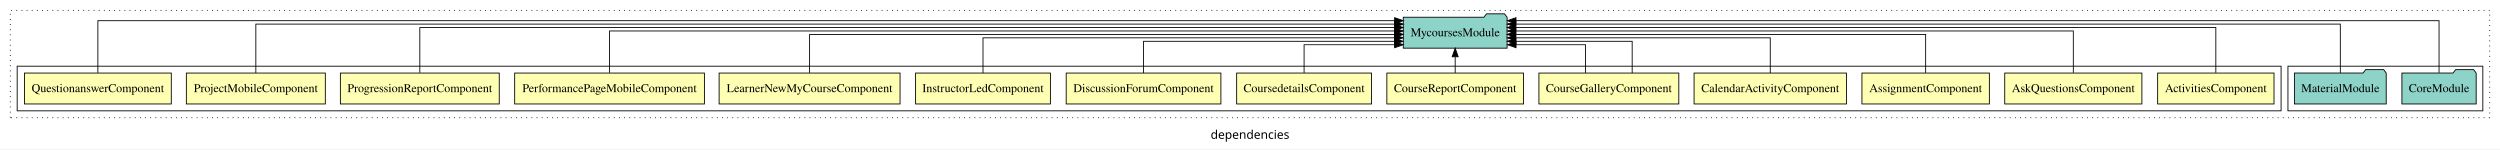
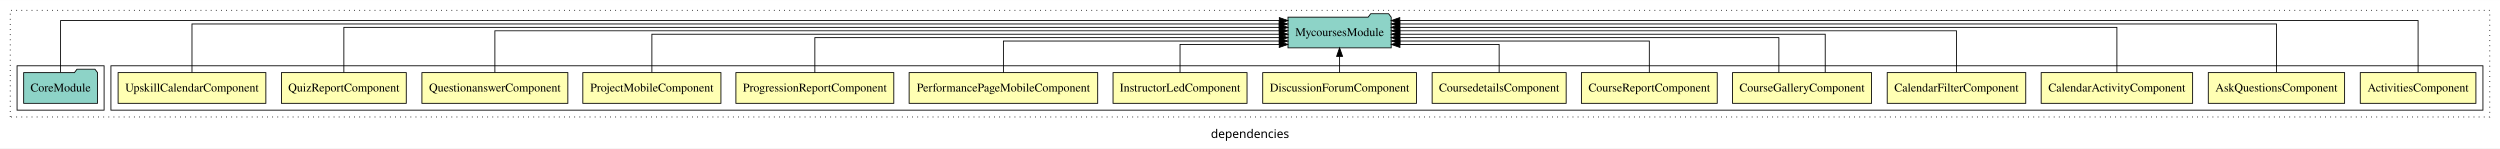
- <svg xmlns="http://www.w3.org/2000/svg" width="2912pt" height="174pt" viewBox="0.00 0.00 2912.00 173.80">
+ <svg xmlns="http://www.w3.org/2000/svg" width="2930pt" height="174pt" viewBox="0.00 0.00 2930.00 173.80">
  <g id="graph0" class="graph" transform="scale(1 1) rotate(0) translate(4 169.8)">
-     <polygon fill="white" stroke="transparent" points="-4,4 -4,-169.8 2908,-169.8 2908,4 -4,4" />
-     <text text-anchor="middle" x="1452" y="-8.2" font-family="sans-serif" font-size="14.00">dependencies</text>
+     <polygon fill="white" stroke="transparent" points="-4,4 -4,-169.8 2926,-169.8 2926,4 -4,4" />
+     <text text-anchor="middle" x="1461" y="-8.2" font-family="sans-serif" font-size="14.00">dependencies</text>
    <g id="clust1" class="cluster">
-       <polygon fill="none" stroke="black" stroke-dasharray="1,5" points="8,-32.8 8,-157.8 2896,-157.8 2896,-32.8 8,-32.8" />
-     </g>
-     <g id="clust17" class="cluster">
-       <polygon fill="none" stroke="black" points="2661,-40.8 2661,-92.8 2888,-92.8 2888,-40.8 2661,-40.8" />
+       <polygon fill="none" stroke="black" stroke-dasharray="1,5" points="8,-32.8 8,-157.8 2914,-157.8 2914,-32.8 8,-32.8" />
    </g>
    <g id="clust2" class="cluster">
-       <polygon fill="none" stroke="black" points="16,-40.8 16,-92.8 2653,-92.8 2653,-40.8 16,-40.8" />
+       <polygon fill="none" stroke="black" points="126,-40.8 126,-92.8 2906,-92.8 2906,-40.8 126,-40.8" />
+     </g>
+     <g id="clust18" class="cluster">
+       <polygon fill="none" stroke="black" points="16,-40.8 16,-92.8 118,-92.8 118,-40.8 16,-40.8" />
    </g>
    <g id="node1" class="node">
-       <polygon fill="#ffffb3" stroke="black" points="2644.77,-84.8 2509.23,-84.8 2509.23,-48.8 2644.77,-48.8 2644.77,-84.8" />
-       <text text-anchor="middle" x="2577" y="-62.6" font-family="Times,serif" font-size="14.00">ActivitiesComponent</text>
+       <polygon fill="#ffffb3" stroke="black" points="2897.77,-84.8 2762.23,-84.8 2762.23,-48.8 2897.77,-48.8 2897.77,-84.8" />
+       <text text-anchor="middle" x="2830" y="-62.6" font-family="Times,serif" font-size="14.00">ActivitiesComponent</text>
+     </g>
+     <g id="node16" class="node">
+       <polygon fill="#8dd3c7" stroke="black" points="1626.47,-149.8 1623.47,-153.8 1602.47,-153.8 1599.47,-149.8 1505.53,-149.8 1505.53,-113.8 1626.47,-113.8 1626.47,-149.8" />
+       <text text-anchor="middle" x="1566" y="-127.6" font-family="Times,serif" font-size="14.00">MycoursesModule</text>
+     </g>
+     <g id="edge1" class="edge">
+       <path fill="none" stroke="black" d="M2830,-85.12C2830,-108.46 2830,-145.8 2830,-145.8 2830,-145.8 1636.54,-145.8 1636.54,-145.8" />
+       <polygon fill="black" stroke="black" points="1636.54,-142.3 1626.54,-145.8 1636.54,-149.3 1636.54,-142.3" />
+     </g>
+     <g id="node2" class="node">
+       <polygon fill="#ffffb3" stroke="black" points="2743.88,-84.8 2584.12,-84.8 2584.12,-48.8 2743.88,-48.8 2743.88,-84.8" />
+       <text text-anchor="middle" x="2664" y="-62.6" font-family="Times,serif" font-size="14.00">AskQuestionsComponent</text>
+     </g>
+     <g id="edge2" class="edge">
+       <path fill="none" stroke="black" d="M2664,-84.96C2664,-107.15 2664,-141.8 2664,-141.8 2664,-141.8 1636.6,-141.8 1636.6,-141.8" />
+       <polygon fill="black" stroke="black" points="1636.6,-138.3 1626.6,-141.8 1636.6,-145.3 1636.6,-138.3" />
+     </g>
+     <g id="node3" class="node">
+       <polygon fill="#ffffb3" stroke="black" points="2565.75,-84.8 2388.25,-84.8 2388.25,-48.8 2565.75,-48.8 2565.75,-84.8" />
+       <text text-anchor="middle" x="2477" y="-62.6" font-family="Times,serif" font-size="14.00">CalendarActivityComponent</text>
+     </g>
+     <g id="edge3" class="edge">
+       <path fill="none" stroke="black" d="M2477,-85.08C2477,-106.12 2477,-137.8 2477,-137.8 2477,-137.8 1636.48,-137.8 1636.48,-137.8" />
+       <polygon fill="black" stroke="black" points="1636.48,-134.3 1626.48,-137.8 1636.48,-141.3 1636.48,-134.3" />
+     </g>
+     <g id="node4" class="node">
+       <polygon fill="#ffffb3" stroke="black" points="2370.19,-84.8 2207.81,-84.8 2207.81,-48.8 2370.19,-48.8 2370.19,-84.8" />
+       <text text-anchor="middle" x="2289" y="-62.6" font-family="Times,serif" font-size="14.00">CalendarFilterComponent</text>
+     </g>
+     <g id="edge4" class="edge">
+       <path fill="none" stroke="black" d="M2289,-85.11C2289,-104.95 2289,-133.8 2289,-133.8 2289,-133.8 1636.71,-133.8 1636.71,-133.8" />
+       <polygon fill="black" stroke="black" points="1636.71,-130.3 1626.71,-133.8 1636.71,-137.3 1636.71,-130.3" />
+     </g>
+     <g id="node5" class="node">
+       <polygon fill="#ffffb3" stroke="black" points="2189.47,-84.8 2026.53,-84.8 2026.53,-48.8 2189.47,-48.8 2189.47,-84.8" />
+       <text text-anchor="middle" x="2108" y="-62.6" font-family="Times,serif" font-size="14.00">CourseGalleryComponent</text>
+     </g>
+     <g id="edge5" class="edge">
+       <path fill="none" stroke="black" d="M2080.84,-84.82C2080.84,-102.17 2080.84,-125.8 2080.84,-125.8 2080.84,-125.8 1636.57,-125.8 1636.57,-125.8" />
+       <polygon fill="black" stroke="black" points="1636.57,-122.3 1626.57,-125.8 1636.57,-129.3 1636.57,-122.3" />
+     </g>
+     <g id="edge6" class="edge">
+       <path fill="none" stroke="black" d="M2135.16,-85.02C2135.16,-103.63 2135.16,-129.8 2135.16,-129.8 2135.16,-129.8 1636.64,-129.8 1636.64,-129.8" />
+       <polygon fill="black" stroke="black" points="1636.64,-126.3 1626.64,-129.8 1636.64,-133.3 1636.64,-126.3" />
+     </g>
+     <g id="node6" class="node">
+       <polygon fill="#ffffb3" stroke="black" points="2008.59,-84.8 1849.41,-84.8 1849.41,-48.8 2008.59,-48.8 2008.59,-84.8" />
+       <text text-anchor="middle" x="1929" y="-62.6" font-family="Times,serif" font-size="14.00">CourseReportComponent</text>
+     </g>
+     <g id="edge7" class="edge">
+       <path fill="none" stroke="black" d="M1929,-84.81C1929,-100.85 1929,-121.8 1929,-121.8 1929,-121.8 1636.76,-121.8 1636.76,-121.8" />
+       <polygon fill="black" stroke="black" points="1636.76,-118.3 1626.76,-121.8 1636.76,-125.3 1636.76,-118.3" />
+     </g>
+     <g id="node7" class="node">
+       <polygon fill="#ffffb3" stroke="black" points="1831.54,-84.8 1674.46,-84.8 1674.46,-48.8 1831.54,-48.8 1831.54,-84.8" />
+       <text text-anchor="middle" x="1753" y="-62.6" font-family="Times,serif" font-size="14.00">CoursedetailsComponent</text>
+     </g>
+     <g id="edge8" class="edge">
+       <path fill="none" stroke="black" d="M1753,-84.92C1753,-99.58 1753,-117.8 1753,-117.8 1753,-117.8 1636.71,-117.8 1636.71,-117.8" />
+       <polygon fill="black" stroke="black" points="1636.71,-114.3 1626.71,-117.8 1636.71,-121.3 1636.71,-114.3" />
+     </g>
+     <g id="node8" class="node">
+       <polygon fill="#ffffb3" stroke="black" points="1656.1,-84.8 1475.9,-84.8 1475.9,-48.8 1656.1,-48.8 1656.1,-84.8" />
+       <text text-anchor="middle" x="1566" y="-62.6" font-family="Times,serif" font-size="14.00">DiscussionForumComponent</text>
+     </g>
+     <g id="edge9" class="edge">
+       <path fill="none" stroke="black" d="M1566,-84.91C1566,-84.91 1566,-103.79 1566,-103.79" />
+       <polygon fill="black" stroke="black" points="1562.5,-103.79 1566,-113.79 1569.5,-103.79 1562.5,-103.79" />
+     </g>
+     <g id="node9" class="node">
+       <polygon fill="#ffffb3" stroke="black" points="1457.52,-84.8 1300.48,-84.8 1300.48,-48.8 1457.52,-48.8 1457.52,-84.8" />
+       <text text-anchor="middle" x="1379" y="-62.6" font-family="Times,serif" font-size="14.00">InstructorLedComponent</text>
+     </g>
+     <g id="edge10" class="edge">
+       <path fill="none" stroke="black" d="M1379,-84.92C1379,-99.58 1379,-117.8 1379,-117.8 1379,-117.8 1495.29,-117.8 1495.29,-117.8" />
+       <polygon fill="black" stroke="black" points="1495.29,-121.3 1505.29,-117.8 1495.29,-114.3 1495.29,-121.3" />
+     </g>
+     <g id="node10" class="node">
+       <polygon fill="#ffffb3" stroke="black" points="1282.5,-84.8 1061.5,-84.8 1061.5,-48.8 1282.5,-48.8 1282.5,-84.8" />
+       <text text-anchor="middle" x="1172" y="-62.6" font-family="Times,serif" font-size="14.00">PerformancePageMobileComponent</text>
+     </g>
+     <g id="edge11" class="edge">
+       <path fill="none" stroke="black" d="M1172,-84.81C1172,-100.85 1172,-121.8 1172,-121.8 1172,-121.8 1495.3,-121.8 1495.3,-121.8" />
+       <polygon fill="black" stroke="black" points="1495.3,-125.3 1505.3,-121.8 1495.3,-118.3 1495.3,-125.3" />
+     </g>
+     <g id="node11" class="node">
+       <polygon fill="#ffffb3" stroke="black" points="1043.53,-84.8 858.47,-84.8 858.47,-48.8 1043.53,-48.8 1043.53,-84.8" />
+       <text text-anchor="middle" x="951" y="-62.6" font-family="Times,serif" font-size="14.00">ProgressionReportComponent</text>
+     </g>
+     <g id="edge12" class="edge">
+       <path fill="none" stroke="black" d="M951,-84.82C951,-102.17 951,-125.8 951,-125.8 951,-125.8 1495.35,-125.8 1495.35,-125.8" />
+       <polygon fill="black" stroke="black" points="1495.35,-129.3 1505.35,-125.8 1495.35,-122.3 1495.35,-129.3" />
+     </g>
+     <g id="node12" class="node">
+       <polygon fill="#ffffb3" stroke="black" points="840.93,-84.8 679.07,-84.8 679.07,-48.8 840.93,-48.8 840.93,-84.8" />
+       <text text-anchor="middle" x="760" y="-62.6" font-family="Times,serif" font-size="14.00">ProjectMobileComponent</text>
+     </g>
+     <g id="edge13" class="edge">
+       <path fill="none" stroke="black" d="M760,-85.02C760,-103.63 760,-129.8 760,-129.8 760,-129.8 1495.42,-129.8 1495.42,-129.8" />
+       <polygon fill="black" stroke="black" points="1495.42,-133.3 1505.42,-129.8 1495.42,-126.3 1495.42,-133.3" />
+     </g>
+     <g id="node13" class="node">
+       <polygon fill="#ffffb3" stroke="black" points="661.52,-84.8 490.48,-84.8 490.48,-48.8 661.52,-48.8 661.52,-84.8" />
+       <text text-anchor="middle" x="576" y="-62.6" font-family="Times,serif" font-size="14.00">QuestionanswerComponent</text>
+     </g>
+     <g id="edge14" class="edge">
+       <path fill="none" stroke="black" d="M576,-85.11C576,-104.95 576,-133.8 576,-133.8 576,-133.8 1495.19,-133.8 1495.19,-133.8" />
+       <polygon fill="black" stroke="black" points="1495.19,-137.3 1505.19,-133.8 1495.19,-130.3 1495.19,-137.3" />
+     </g>
+     <g id="node14" class="node">
+       <polygon fill="#ffffb3" stroke="black" points="472.15,-84.8 325.85,-84.8 325.85,-48.8 472.15,-48.8 472.15,-84.8" />
+       <text text-anchor="middle" x="399" y="-62.6" font-family="Times,serif" font-size="14.00">QuizReportComponent</text>
+     </g>
+     <g id="edge15" class="edge">
+       <path fill="none" stroke="black" d="M399,-85.08C399,-106.12 399,-137.8 399,-137.8 399,-137.8 1495.31,-137.8 1495.31,-137.8" />
+       <polygon fill="black" stroke="black" points="1495.31,-141.3 1505.31,-137.8 1495.31,-134.3 1495.31,-141.3" />
    </g>
    <g id="node15" class="node">
-       <polygon fill="#8dd3c7" stroke="black" points="1751.47,-149.8 1748.47,-153.8 1727.47,-153.8 1724.47,-149.8 1630.53,-149.8 1630.53,-113.8 1751.47,-113.8 1751.47,-149.8" />
-       <text text-anchor="middle" x="1691" y="-127.6" font-family="Times,serif" font-size="14.00">MycoursesModule</text>
-     </g>
-     <g id="edge1" class="edge">
-       <path fill="none" stroke="black" d="M2577,-85.08C2577,-106.12 2577,-137.8 2577,-137.8 2577,-137.8 1761.55,-137.8 1761.55,-137.8" />
-       <polygon fill="black" stroke="black" points="1761.55,-134.3 1751.55,-137.8 1761.55,-141.3 1761.55,-134.3" />
-     </g>
-     <g id="node2" class="node">
-       <polygon fill="#ffffb3" stroke="black" points="2490.88,-84.8 2331.12,-84.8 2331.12,-48.8 2490.88,-48.8 2490.88,-84.8" />
-       <text text-anchor="middle" x="2411" y="-62.6" font-family="Times,serif" font-size="14.00">AskQuestionsComponent</text>
-     </g>
-     <g id="edge2" class="edge">
-       <path fill="none" stroke="black" d="M2411,-85.11C2411,-104.95 2411,-133.8 2411,-133.8 2411,-133.8 1761.77,-133.8 1761.77,-133.8" />
-       <polygon fill="black" stroke="black" points="1761.77,-130.3 1751.77,-133.8 1761.77,-137.3 1761.77,-130.3" />
-     </g>
-     <g id="node3" class="node">
-       <polygon fill="#ffffb3" stroke="black" points="2313.21,-84.8 2164.79,-84.8 2164.79,-48.8 2313.21,-48.8 2313.21,-84.8" />
-       <text text-anchor="middle" x="2239" y="-62.6" font-family="Times,serif" font-size="14.00">AssignmentComponent</text>
-     </g>
-     <g id="edge3" class="edge">
-       <path fill="none" stroke="black" d="M2239,-85.02C2239,-103.63 2239,-129.8 2239,-129.8 2239,-129.8 1761.48,-129.8 1761.48,-129.8" />
-       <polygon fill="black" stroke="black" points="1761.48,-126.3 1751.48,-129.8 1761.48,-133.3 1761.48,-126.3" />
-     </g>
-     <g id="node4" class="node">
-       <polygon fill="#ffffb3" stroke="black" points="2146.75,-84.8 1969.25,-84.8 1969.25,-48.8 2146.75,-48.8 2146.75,-84.8" />
-       <text text-anchor="middle" x="2058" y="-62.6" font-family="Times,serif" font-size="14.00">CalendarActivityComponent</text>
-     </g>
-     <g id="edge4" class="edge">
-       <path fill="none" stroke="black" d="M2058,-84.82C2058,-102.17 2058,-125.8 2058,-125.8 2058,-125.8 1761.6,-125.8 1761.6,-125.8" />
-       <polygon fill="black" stroke="black" points="1761.6,-122.3 1751.6,-125.8 1761.6,-129.3 1761.6,-122.3" />
-     </g>
-     <g id="node5" class="node">
-       <polygon fill="#ffffb3" stroke="black" points="1951.47,-84.8 1788.53,-84.8 1788.53,-48.8 1951.47,-48.8 1951.47,-84.8" />
-       <text text-anchor="middle" x="1870" y="-62.6" font-family="Times,serif" font-size="14.00">CourseGalleryComponent</text>
-     </g>
-     <g id="edge5" class="edge">
-       <path fill="none" stroke="black" d="M1842.84,-84.92C1842.84,-99.58 1842.84,-117.8 1842.84,-117.8 1842.84,-117.8 1761.88,-117.8 1761.88,-117.8" />
-       <polygon fill="black" stroke="black" points="1761.88,-114.3 1751.88,-117.8 1761.88,-121.3 1761.88,-114.3" />
-     </g>
-     <g id="edge6" class="edge">
-       <path fill="none" stroke="black" d="M1897.16,-84.81C1897.16,-100.85 1897.16,-121.8 1897.16,-121.8 1897.16,-121.8 1761.74,-121.8 1761.74,-121.8" />
-       <polygon fill="black" stroke="black" points="1761.74,-118.3 1751.74,-121.8 1761.74,-125.3 1761.74,-118.3" />
-     </g>
-     <g id="node6" class="node">
-       <polygon fill="#ffffb3" stroke="black" points="1770.59,-84.8 1611.41,-84.8 1611.41,-48.8 1770.59,-48.8 1770.59,-84.8" />
-       <text text-anchor="middle" x="1691" y="-62.6" font-family="Times,serif" font-size="14.00">CourseReportComponent</text>
-     </g>
-     <g id="edge7" class="edge">
-       <path fill="none" stroke="black" d="M1691,-84.91C1691,-84.91 1691,-103.79 1691,-103.79" />
-       <polygon fill="black" stroke="black" points="1687.5,-103.79 1691,-113.79 1694.5,-103.79 1687.5,-103.79" />
-     </g>
-     <g id="node7" class="node">
-       <polygon fill="#ffffb3" stroke="black" points="1593.54,-84.8 1436.46,-84.8 1436.46,-48.8 1593.54,-48.8 1593.54,-84.8" />
-       <text text-anchor="middle" x="1515" y="-62.6" font-family="Times,serif" font-size="14.00">CoursedetailsComponent</text>
-     </g>
-     <g id="edge8" class="edge">
-       <path fill="none" stroke="black" d="M1515,-84.92C1515,-99.58 1515,-117.8 1515,-117.8 1515,-117.8 1620.43,-117.8 1620.43,-117.8" />
-       <polygon fill="black" stroke="black" points="1620.43,-121.3 1630.43,-117.8 1620.43,-114.3 1620.43,-121.3" />
-     </g>
-     <g id="node8" class="node">
-       <polygon fill="#ffffb3" stroke="black" points="1418.1,-84.8 1237.9,-84.8 1237.9,-48.8 1418.1,-48.8 1418.1,-84.8" />
-       <text text-anchor="middle" x="1328" y="-62.6" font-family="Times,serif" font-size="14.00">DiscussionForumComponent</text>
-     </g>
-     <g id="edge9" class="edge">
-       <path fill="none" stroke="black" d="M1328,-84.81C1328,-100.85 1328,-121.8 1328,-121.8 1328,-121.8 1620.24,-121.8 1620.24,-121.8" />
-       <polygon fill="black" stroke="black" points="1620.24,-125.3 1630.24,-121.8 1620.24,-118.3 1620.24,-125.3" />
-     </g>
-     <g id="node9" class="node">
-       <polygon fill="#ffffb3" stroke="black" points="1219.52,-84.8 1062.48,-84.8 1062.48,-48.8 1219.52,-48.8 1219.52,-84.8" />
-       <text text-anchor="middle" x="1141" y="-62.6" font-family="Times,serif" font-size="14.00">InstructorLedComponent</text>
-     </g>
-     <g id="edge10" class="edge">
-       <path fill="none" stroke="black" d="M1141,-84.82C1141,-102.17 1141,-125.8 1141,-125.8 1141,-125.8 1620.3,-125.8 1620.3,-125.8" />
-       <polygon fill="black" stroke="black" points="1620.3,-129.3 1630.3,-125.8 1620.3,-122.3 1620.3,-129.3" />
-     </g>
-     <g id="node10" class="node">
-       <polygon fill="#ffffb3" stroke="black" points="1044.38,-84.8 833.62,-84.8 833.62,-48.8 1044.38,-48.8 1044.38,-84.8" />
-       <text text-anchor="middle" x="939" y="-62.6" font-family="Times,serif" font-size="14.00">LearnerNewMyCourseComponent</text>
-     </g>
-     <g id="edge11" class="edge">
-       <path fill="none" stroke="black" d="M939,-85.02C939,-103.63 939,-129.8 939,-129.8 939,-129.8 1620.42,-129.8 1620.42,-129.8" />
-       <polygon fill="black" stroke="black" points="1620.42,-133.3 1630.42,-129.8 1620.42,-126.3 1620.42,-133.3" />
-     </g>
-     <g id="node11" class="node">
-       <polygon fill="#ffffb3" stroke="black" points="816.5,-84.8 595.5,-84.8 595.5,-48.8 816.5,-48.8 816.5,-84.8" />
-       <text text-anchor="middle" x="706" y="-62.6" font-family="Times,serif" font-size="14.00">PerformancePageMobileComponent</text>
-     </g>
-     <g id="edge12" class="edge">
-       <path fill="none" stroke="black" d="M706,-85.11C706,-104.95 706,-133.8 706,-133.8 706,-133.8 1620.5,-133.8 1620.5,-133.8" />
-       <polygon fill="black" stroke="black" points="1620.5,-137.3 1630.5,-133.8 1620.5,-130.3 1620.5,-137.3" />
-     </g>
-     <g id="node12" class="node">
-       <polygon fill="#ffffb3" stroke="black" points="577.53,-84.8 392.47,-84.8 392.47,-48.8 577.53,-48.8 577.53,-84.8" />
-       <text text-anchor="middle" x="485" y="-62.6" font-family="Times,serif" font-size="14.00">ProgressionReportComponent</text>
-     </g>
-     <g id="edge13" class="edge">
-       <path fill="none" stroke="black" d="M485,-85.08C485,-106.12 485,-137.8 485,-137.8 485,-137.8 1620.37,-137.8 1620.37,-137.8" />
-       <polygon fill="black" stroke="black" points="1620.37,-141.3 1630.37,-137.8 1620.37,-134.3 1620.37,-141.3" />
-     </g>
-     <g id="node13" class="node">
-       <polygon fill="#ffffb3" stroke="black" points="374.93,-84.8 213.07,-84.8 213.07,-48.8 374.93,-48.8 374.93,-84.8" />
-       <text text-anchor="middle" x="294" y="-62.6" font-family="Times,serif" font-size="14.00">ProjectMobileComponent</text>
-     </g>
-     <g id="edge14" class="edge">
-       <path fill="none" stroke="black" d="M294,-84.96C294,-107.15 294,-141.8 294,-141.8 294,-141.8 1620.52,-141.8 1620.52,-141.8" />
-       <polygon fill="black" stroke="black" points="1620.52,-145.3 1630.52,-141.8 1620.52,-138.3 1620.52,-145.3" />
-     </g>
-     <g id="node14" class="node">
-       <polygon fill="#ffffb3" stroke="black" points="195.52,-84.8 24.48,-84.8 24.48,-48.8 195.52,-48.8 195.52,-84.8" />
-       <text text-anchor="middle" x="110" y="-62.6" font-family="Times,serif" font-size="14.00">QuestionanswerComponent</text>
-     </g>
-     <g id="edge15" class="edge">
-       <path fill="none" stroke="black" d="M110,-85.12C110,-108.46 110,-145.8 110,-145.8 110,-145.8 1620.47,-145.8 1620.47,-145.8" />
-       <polygon fill="black" stroke="black" points="1620.47,-149.3 1630.47,-145.8 1620.47,-142.3 1620.47,-149.3" />
-     </g>
-     <g id="node16" class="node">
-       <polygon fill="#8dd3c7" stroke="black" points="2880.26,-84.8 2877.26,-88.8 2856.26,-88.8 2853.26,-84.8 2793.74,-84.8 2793.74,-48.8 2880.26,-48.8 2880.26,-84.8" />
-       <text text-anchor="middle" x="2837" y="-62.6" font-family="Times,serif" font-size="14.00">CoreModule</text>
+       <polygon fill="#ffffb3" stroke="black" points="307.59,-84.8 134.41,-84.8 134.41,-48.8 307.59,-48.8 307.59,-84.8" />
+       <text text-anchor="middle" x="221" y="-62.6" font-family="Times,serif" font-size="14.00">UpskillCalendarComponent</text>
    </g>
    <g id="edge16" class="edge">
-       <path fill="none" stroke="black" d="M2837,-85.12C2837,-108.46 2837,-145.8 2837,-145.8 2837,-145.8 1761.8,-145.8 1761.8,-145.8" />
-       <polygon fill="black" stroke="black" points="1761.8,-142.3 1751.8,-145.8 1761.8,-149.3 1761.8,-142.3" />
+       <path fill="none" stroke="black" d="M221,-84.96C221,-107.15 221,-141.8 221,-141.8 221,-141.8 1495.15,-141.8 1495.15,-141.8" />
+       <polygon fill="black" stroke="black" points="1495.15,-145.3 1505.15,-141.8 1495.15,-138.3 1495.15,-145.3" />
    </g>
    <g id="node17" class="node">
-       <polygon fill="#8dd3c7" stroke="black" points="2775.47,-84.8 2772.47,-88.8 2751.47,-88.8 2748.47,-84.8 2668.53,-84.8 2668.53,-48.8 2775.47,-48.8 2775.47,-84.8" />
-       <text text-anchor="middle" x="2722" y="-62.6" font-family="Times,serif" font-size="14.00">MaterialModule</text>
+       <polygon fill="#8dd3c7" stroke="black" points="110.26,-84.8 107.26,-88.8 86.26,-88.8 83.26,-84.8 23.74,-84.8 23.74,-48.8 110.26,-48.8 110.26,-84.8" />
+       <text text-anchor="middle" x="67" y="-62.6" font-family="Times,serif" font-size="14.00">CoreModule</text>
    </g>
    <g id="edge17" class="edge">
-       <path fill="none" stroke="black" d="M2722,-84.96C2722,-107.15 2722,-141.8 2722,-141.8 2722,-141.8 1761.64,-141.8 1761.64,-141.8" />
-       <polygon fill="black" stroke="black" points="1761.64,-138.3 1751.64,-141.8 1761.64,-145.3 1761.64,-138.3" />
+       <path fill="none" stroke="black" d="M67,-85.12C67,-108.46 67,-145.8 67,-145.8 67,-145.8 1495.38,-145.8 1495.38,-145.8" />
+       <polygon fill="black" stroke="black" points="1495.38,-149.3 1505.38,-145.8 1495.38,-142.3 1495.38,-149.3" />
    </g>
  </g>
</svg>
